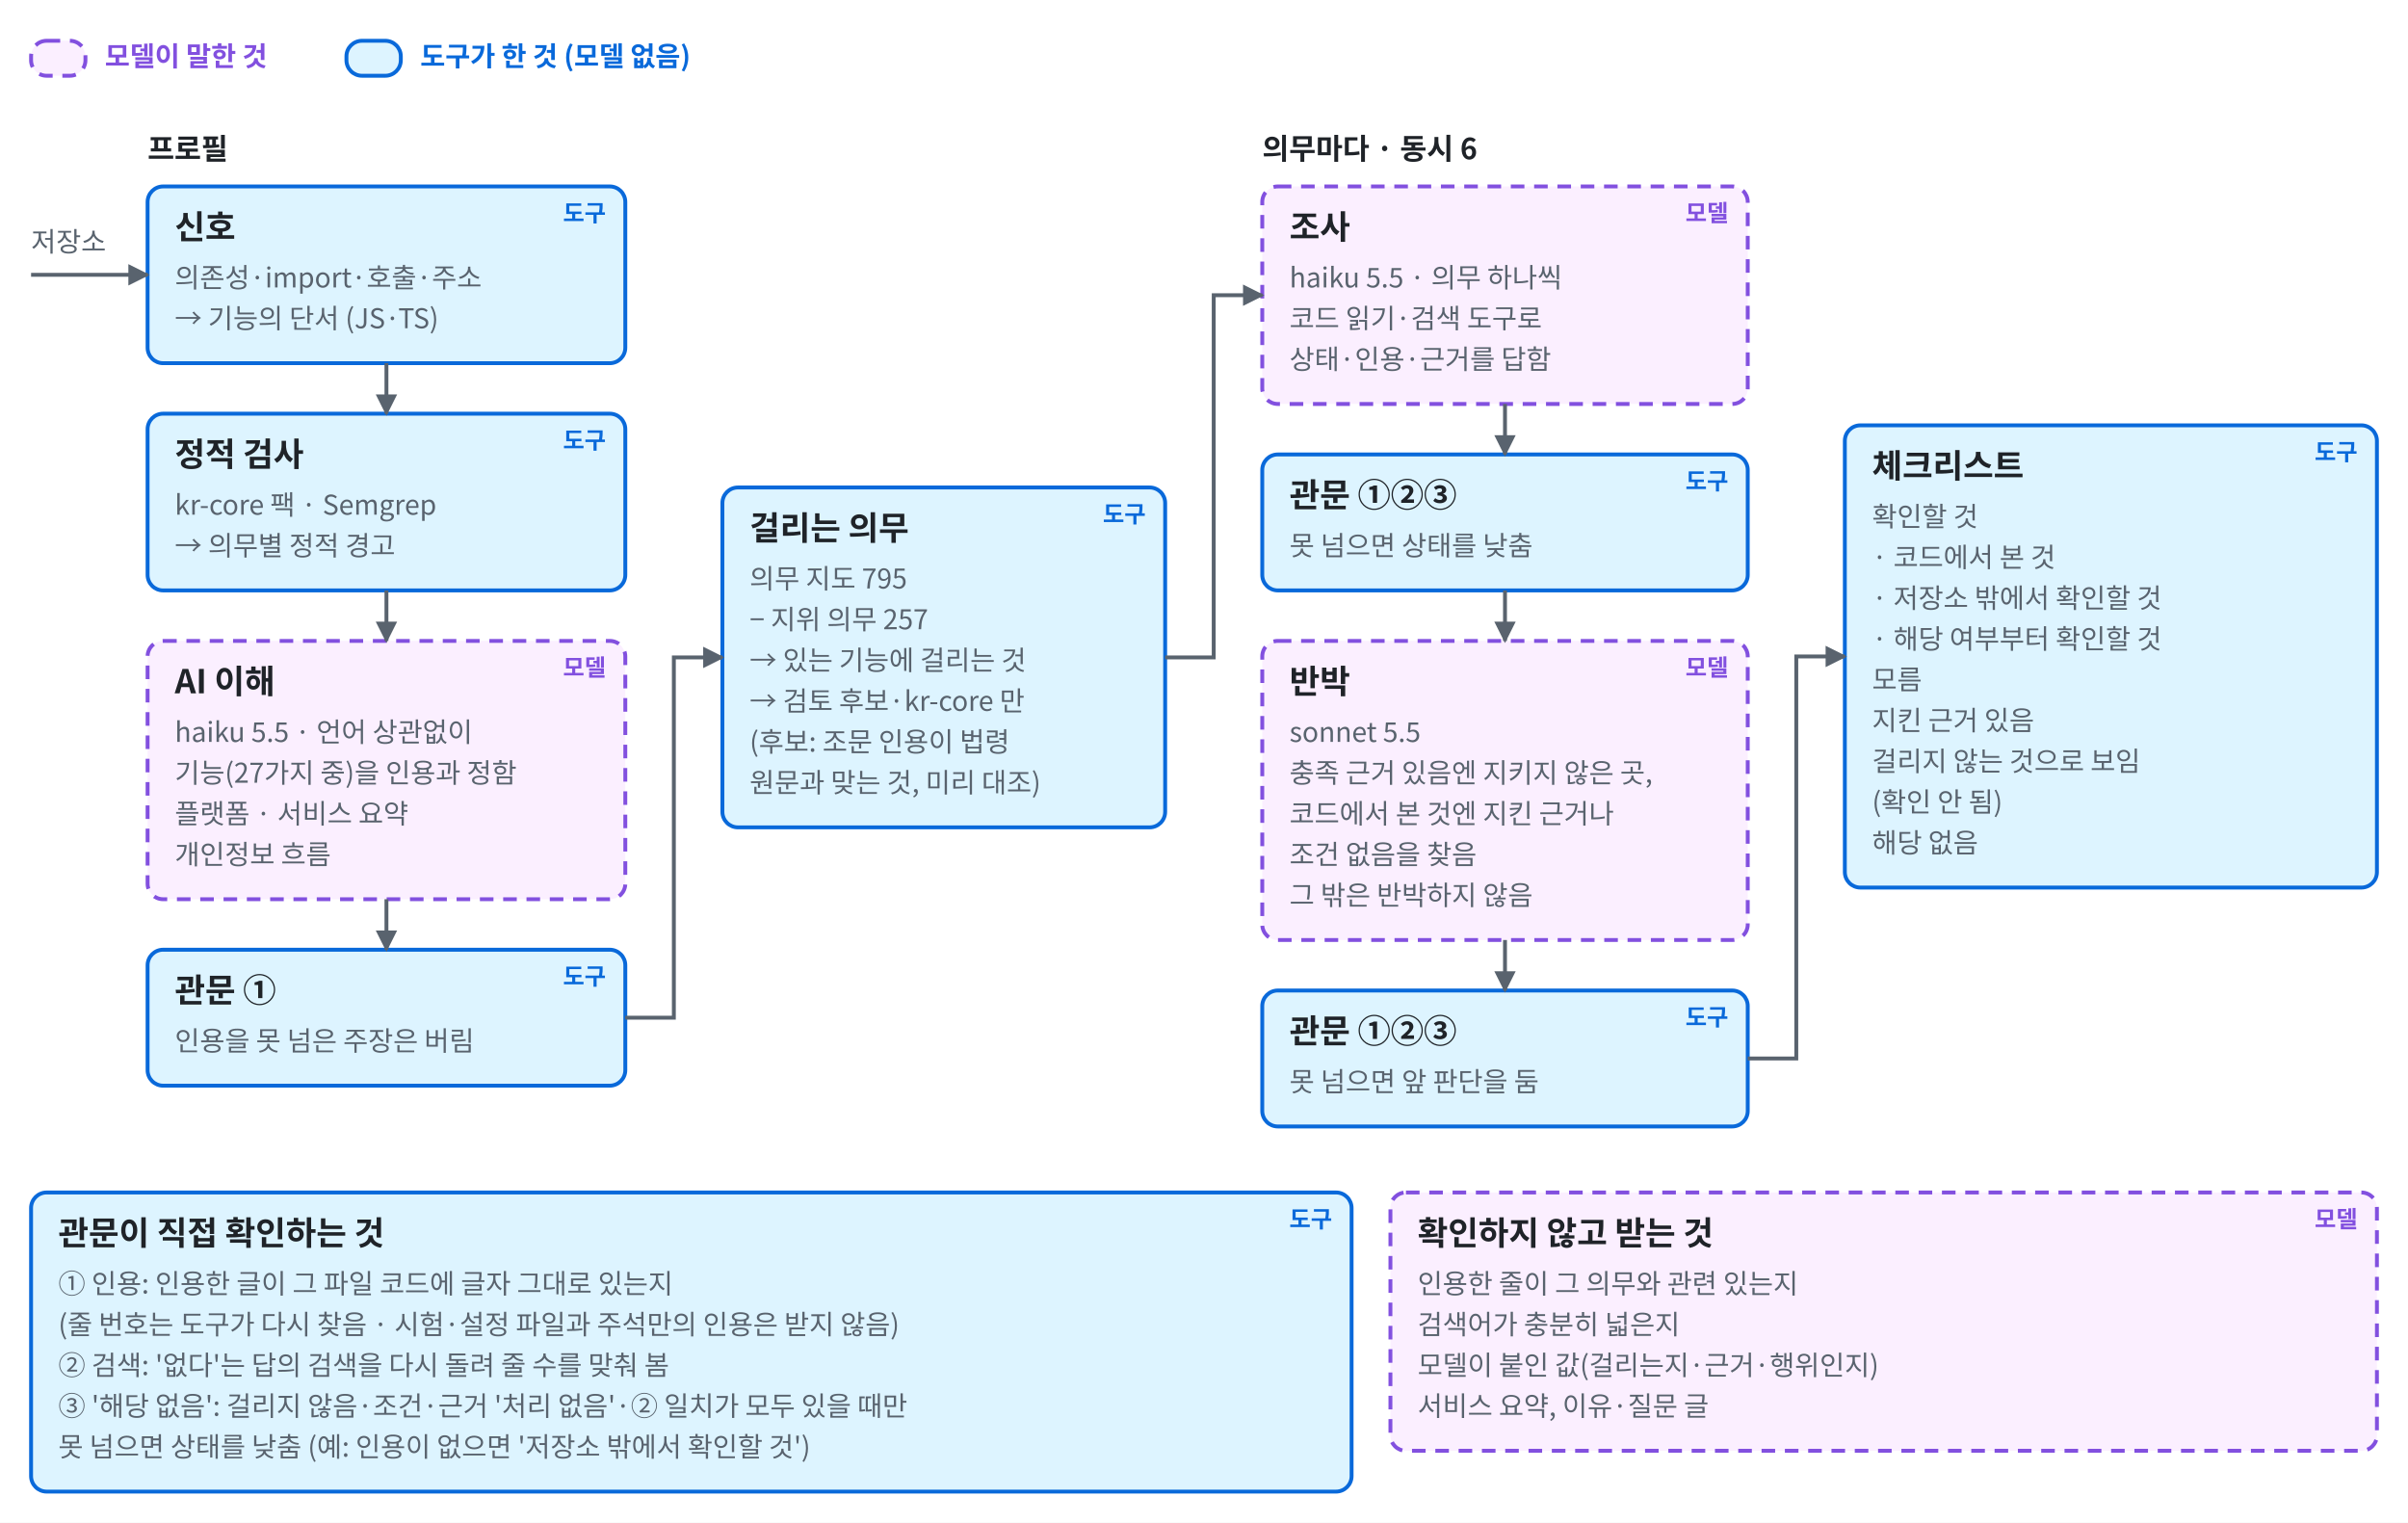
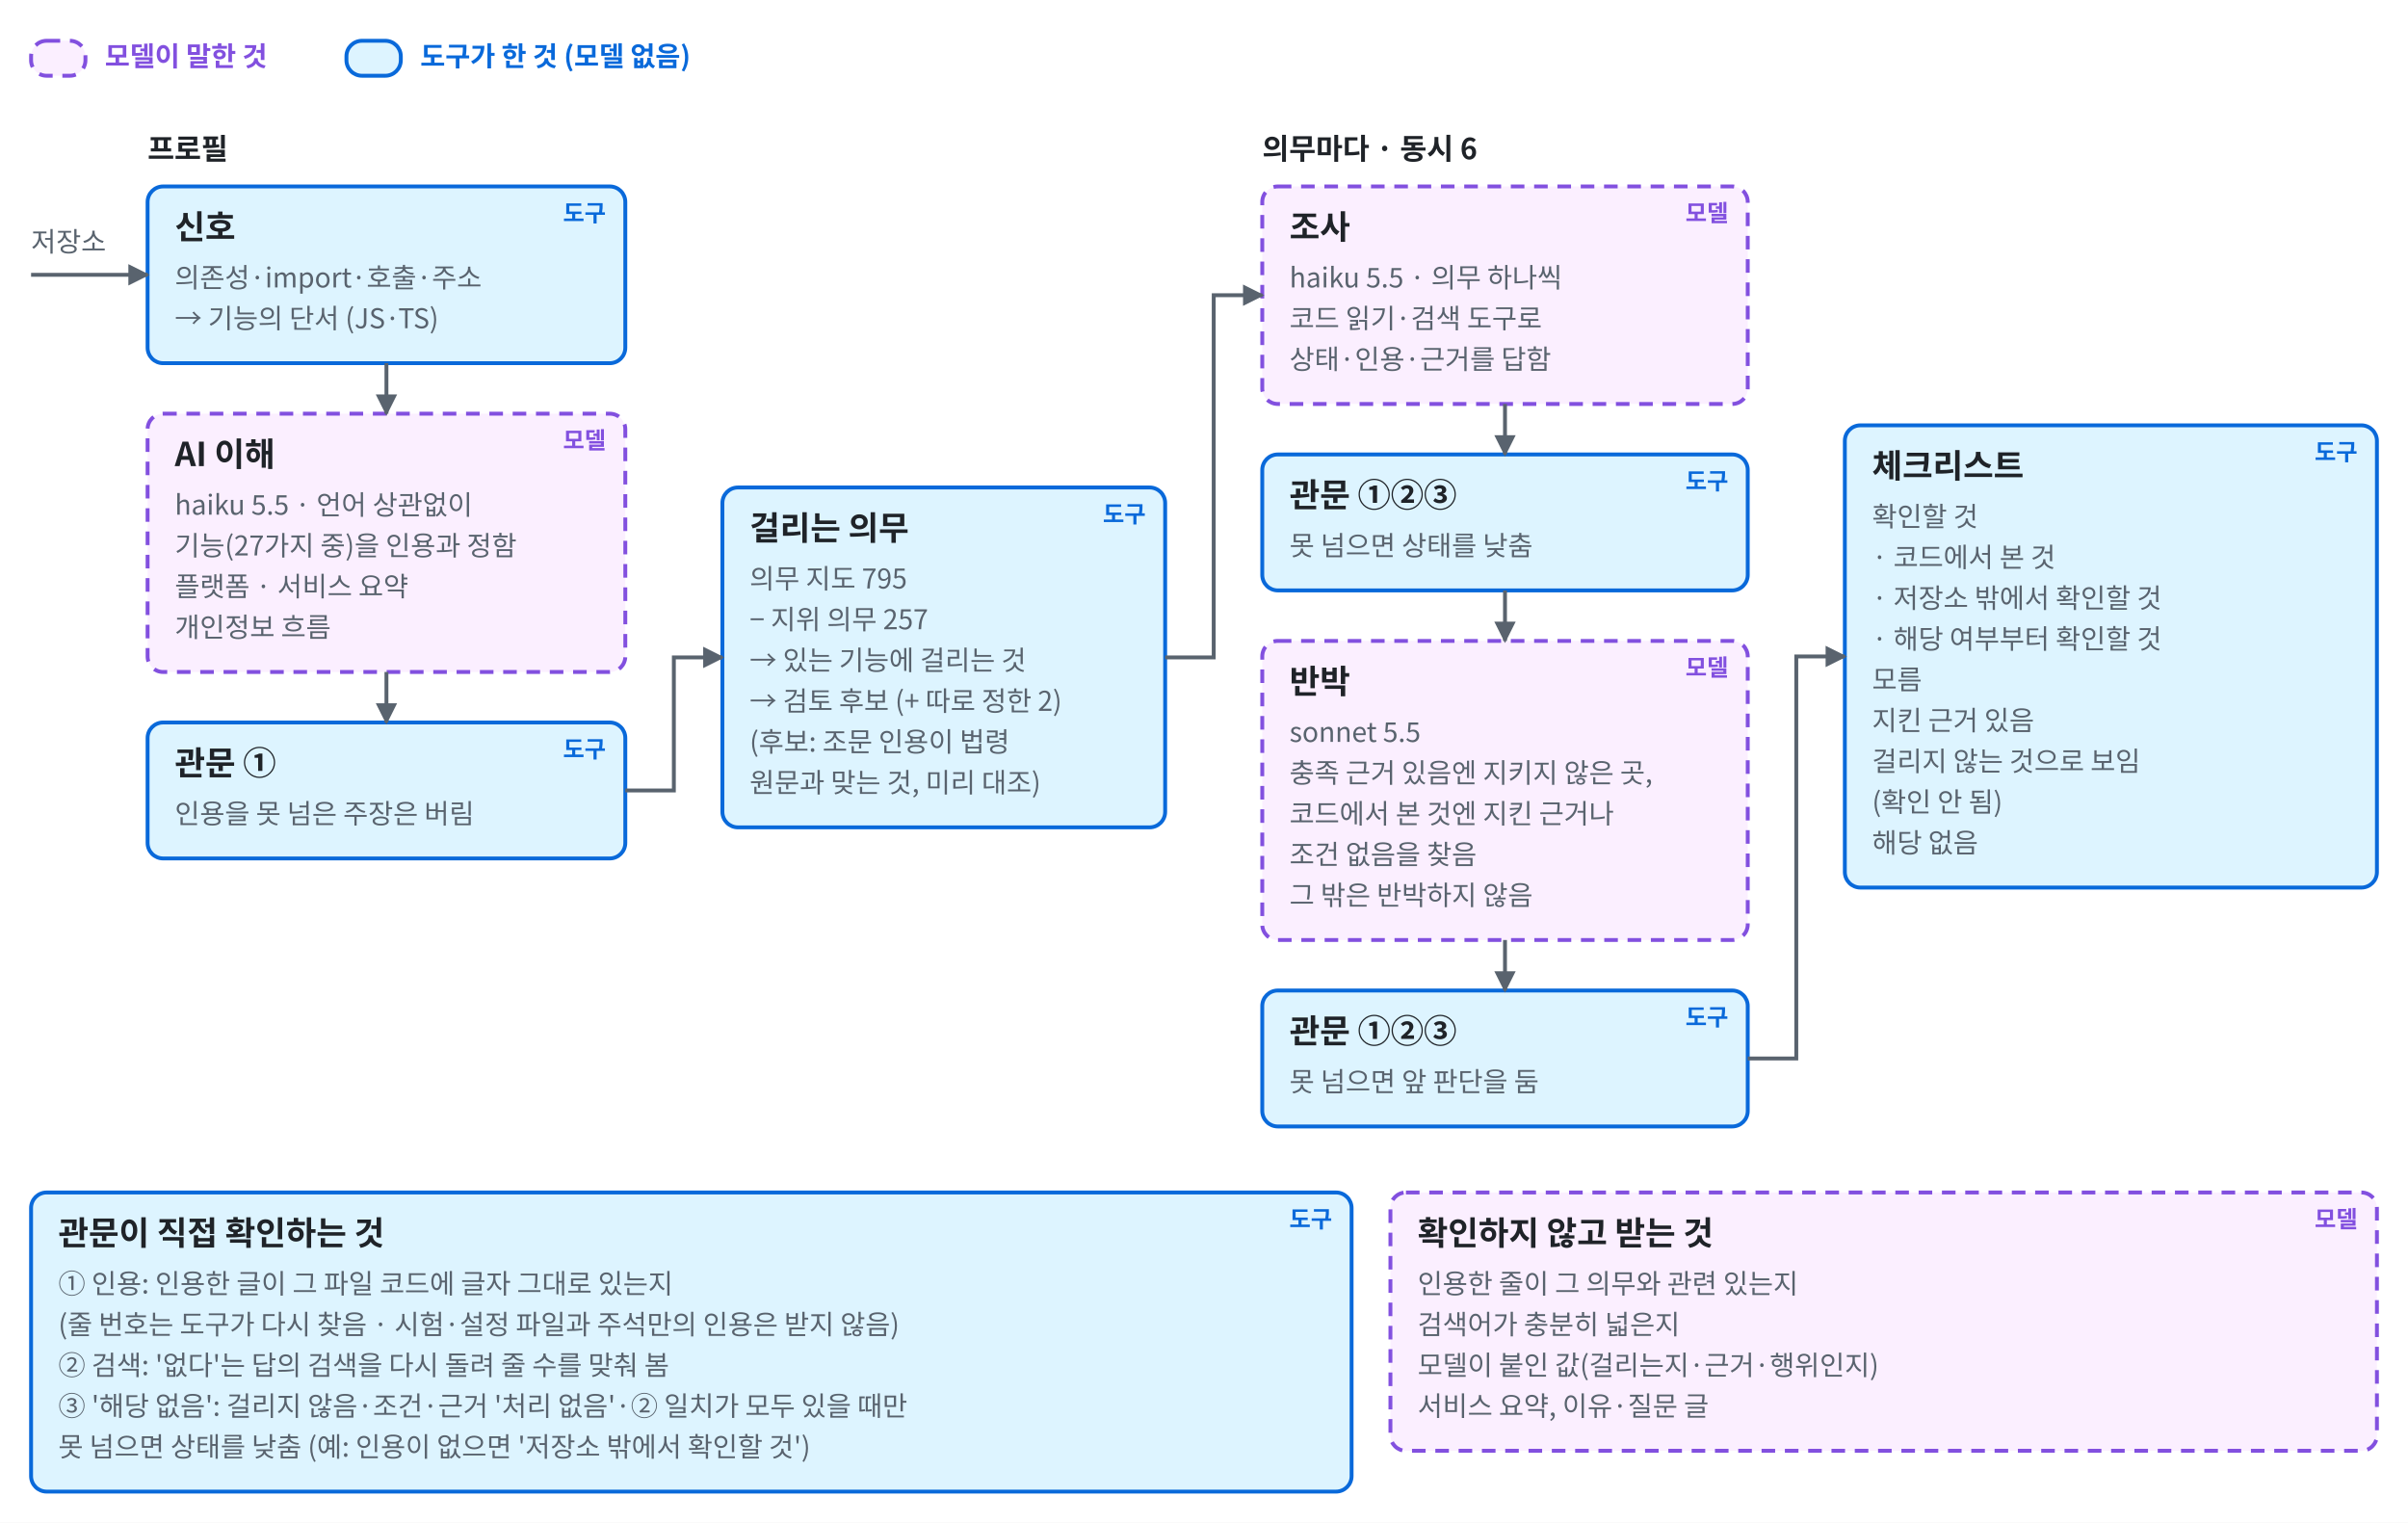
<svg xmlns="http://www.w3.org/2000/svg" width="1240" height="784" viewBox="0 0 1240 784" font-family="-apple-system, BlinkMacSystemFont, 'Apple SD Gothic Neo', 'Malgun Gothic', 'Noto Sans KR', 'Noto Sans CJK KR', sans-serif">
  <defs>
    <marker id="how-review-head" viewBox="0 0 10 10" refX="9" refY="5" markerUnits="userSpaceOnUse" markerWidth="11" markerHeight="11" orient="auto-start-reverse">
      <path d="M0 0 L10 5 L0 10 z" class="hw-head t-plain" />
    </marker>
    <marker id="how-review-head-out" viewBox="0 0 10 10" refX="9" refY="5" markerUnits="userSpaceOnUse" markerWidth="13" markerHeight="13" orient="auto-start-reverse">
      <path d="M0 0 L10 5 L0 10 z" class="hw-head t-out" />
    </marker>
    <style>
  .hw-bg { fill: #ffffff; }
  .hw-lane { fill: #f6f8fa; stroke: #d1d9e0; stroke-width: 1.5; }
  .hw-lane.t-out { fill: #fff1e5; stroke: #bc4c00; }
  .hw-lane.t-keep { fill: #ffffff; stroke: #818b98; }
  .hw-lane-name { fill: #1f2328; }
  .hw-lane-name.t-out { fill: #953800; }
  .hw-sub { fill: #59636e; }
  .hw-box { fill: #ffffff; stroke: #818b98; stroke-width: 1.5; }
  .hw-box.t-out { fill: #fff1e5; stroke: #bc4c00; stroke-width: 2; }
  .hw-box.t-model { fill: #fbefff; stroke: #8250df; stroke-width: 2; }
  .hw-box.t-tool { fill: #ddf4ff; stroke: #0969da; stroke-width: 2; }
  .hw-box.t-keep { fill: #ffffff; stroke: #1f2328; stroke-width: 2; }
  .hw-title { fill: #1f2328; }
  .hw-line { fill: #59636e; }
  .hw-tag { fill: #59636e; }
  .hw-tag.t-out { fill: #953800; }
  .hw-tag.t-model { fill: #8250df; }
  .hw-tag.t-tool { fill: #0969da; }
  .hw-edge { fill: none; stroke: #59636e; stroke-width: 2; }
  .hw-seam { fill: none; stroke: #59636e; stroke-width: 2; }
  .hw-edge.t-out { stroke: #bc4c00; stroke-width: 3; }
  .hw-head { fill: #59636e; }
  .hw-head.t-out { fill: #bc4c00; }
  .hw-elabel { fill: #59636e; paint-order: stroke; stroke: #ffffff; stroke-width: 5px; stroke-linejoin: round; }
  .hw-elabel.t-out { fill: #953800; font-weight: 700; }
  .hw-num { fill: #0969da; paint-order: stroke; stroke: #ffffff; stroke-width: 6px; stroke-linejoin: round; }
  .hw-small { fill: #59636e; }
  .hw-code { fill: #1f2328; }
    </style>
  </defs>
  <rect class="hw-bg" width="1240" height="784" />
  <rect class="hw-box t-model" x="16" y="21" width="28" height="18" rx="8" stroke-dasharray="7 5" />
  <text class="hw-tag t-model" x="54" y="34" font-size="14" font-weight="700">모델이 말한 것</text>
  <rect class="hw-box t-tool" x="178.4" y="21" width="28" height="18" rx="8" />
  <text class="hw-tag t-tool" x="216.4" y="34" font-size="14" font-weight="700">도구가 한 것 (모델 없음)</text>
  <text class="hw-lane-name" x="76" y="82" font-size="15" font-weight="700">프로필</text>
  <text class="hw-lane-name" x="650" y="82" font-size="15" font-weight="700">의무마다 · 동시 6</text>
  <rect class="hw-box t-tool" x="76" y="96" width="246" height="91" rx="8" data-id="sig" />
  <text class="hw-title" x="90" y="123" font-size="17" font-weight="700" data-in="sig">신호</text>
  <text class="hw-tag t-tool" x="312" y="114" font-size="12" font-weight="700" text-anchor="end" data-in="sig">도구</text>
  <text class="hw-line" x="90" y="148" font-size="14" data-in="sig">의존성·import·호출·주소</text>
  <text class="hw-line" x="90" y="169" font-size="14" data-in="sig">→ 기능의 단서 (JS·TS)</text>
-   <rect class="hw-box t-tool" x="76" y="213" width="246" height="91" rx="8" data-id="stat" />
-   <text class="hw-title" x="90" y="240" font-size="17" font-weight="700" data-in="stat">정적 검사</text>
-   <text class="hw-tag t-tool" x="312" y="231" font-size="12" font-weight="700" text-anchor="end" data-in="stat">도구</text>
-   <text class="hw-line" x="90" y="265" font-size="14" data-in="stat">kr-core 팩 · Semgrep</text>
-   <text class="hw-line" x="90" y="286" font-size="14" data-in="stat">→ 의무별 정적 경고</text>
-   <rect class="hw-box t-model" x="76" y="330" width="246" height="133" rx="8" stroke-dasharray="7 5" data-id="und" />
-   <text class="hw-title" x="90" y="357" font-size="17" font-weight="700" data-in="und">AI 이해</text>
-   <text class="hw-tag t-model" x="312" y="348" font-size="12" font-weight="700" text-anchor="end" data-in="und">모델</text>
-   <text class="hw-line" x="90" y="382" font-size="14" data-in="und">haiku 5.5 · 언어 상관없이</text>
-   <text class="hw-line" x="90" y="403" font-size="14" data-in="und">기능(27가지 중)을 인용과 정함</text>
-   <text class="hw-line" x="90" y="424" font-size="14" data-in="und">플랫폼 · 서비스 요약</text>
-   <text class="hw-line" x="90" y="445" font-size="14" data-in="und">개인정보 흐름</text>
-   <rect class="hw-box t-tool" x="76" y="489" width="246" height="70" rx="8" data-id="g1" />
-   <text class="hw-title" x="90" y="516" font-size="17" font-weight="700" data-in="g1">관문 ①</text>
-   <text class="hw-tag t-tool" x="312" y="507" font-size="12" font-weight="700" text-anchor="end" data-in="g1">도구</text>
-   <text class="hw-line" x="90" y="541" font-size="14" data-in="g1">인용을 못 넘은 주장은 버림</text>
+   <rect class="hw-box t-model" x="76" y="213" width="246" height="133" rx="8" stroke-dasharray="7 5" data-id="und" />
+   <text class="hw-title" x="90" y="240" font-size="17" font-weight="700" data-in="und">AI 이해</text>
+   <text class="hw-tag t-model" x="312" y="231" font-size="12" font-weight="700" text-anchor="end" data-in="und">모델</text>
+   <text class="hw-line" x="90" y="265" font-size="14" data-in="und">haiku 5.5 · 언어 상관없이</text>
+   <text class="hw-line" x="90" y="286" font-size="14" data-in="und">기능(27가지 중)을 인용과 정함</text>
+   <text class="hw-line" x="90" y="307" font-size="14" data-in="und">플랫폼 · 서비스 요약</text>
+   <text class="hw-line" x="90" y="328" font-size="14" data-in="und">개인정보 흐름</text>
+   <rect class="hw-box t-tool" x="76" y="372" width="246" height="70" rx="8" data-id="g1" />
+   <text class="hw-title" x="90" y="399" font-size="17" font-weight="700" data-in="g1">관문 ①</text>
+   <text class="hw-tag t-tool" x="312" y="390" font-size="12" font-weight="700" text-anchor="end" data-in="g1">도구</text>
+   <text class="hw-line" x="90" y="424" font-size="14" data-in="g1">인용을 못 넘은 주장은 버림</text>
  <rect class="hw-box t-model" x="650" y="96" width="250" height="112" rx="8" stroke-dasharray="7 5" data-id="inv" />
  <text class="hw-title" x="664" y="123" font-size="17" font-weight="700" data-in="inv">조사</text>
  <text class="hw-tag t-model" x="890" y="114" font-size="12" font-weight="700" text-anchor="end" data-in="inv">모델</text>
  <text class="hw-line" x="664" y="148" font-size="14" data-in="inv">haiku 5.5 · 의무 하나씩</text>
  <text class="hw-line" x="664" y="169" font-size="14" data-in="inv">코드 읽기·검색 도구로</text>
  <text class="hw-line" x="664" y="190" font-size="14" data-in="inv">상태·인용·근거를 답함</text>
  <rect class="hw-box t-tool" x="650" y="234" width="250" height="70" rx="8" data-id="g2" />
  <text class="hw-title" x="664" y="261" font-size="17" font-weight="700" data-in="g2">관문 ①②③</text>
  <text class="hw-tag t-tool" x="890" y="252" font-size="12" font-weight="700" text-anchor="end" data-in="g2">도구</text>
  <text class="hw-line" x="664" y="286" font-size="14" data-in="g2">못 넘으면 상태를 낮춤</text>
  <rect class="hw-box t-model" x="650" y="330" width="250" height="154" rx="8" stroke-dasharray="7 5" data-id="reb" />
  <text class="hw-title" x="664" y="357" font-size="17" font-weight="700" data-in="reb">반박</text>
  <text class="hw-tag t-model" x="890" y="348" font-size="12" font-weight="700" text-anchor="end" data-in="reb">모델</text>
  <text class="hw-line" x="664" y="382" font-size="14" data-in="reb">sonnet 5.5</text>
  <text class="hw-line" x="664" y="403" font-size="14" data-in="reb">충족 근거 있음엔 지키지 않은 곳,</text>
  <text class="hw-line" x="664" y="424" font-size="14" data-in="reb">코드에서 본 것엔 지킨 근거나</text>
  <text class="hw-line" x="664" y="445" font-size="14" data-in="reb">조건 없음을 찾음</text>
  <text class="hw-line" x="664" y="466" font-size="14" data-in="reb">그 밖은 반박하지 않음</text>
  <rect class="hw-box t-tool" x="650" y="510" width="250" height="70" rx="8" data-id="g3" />
  <text class="hw-title" x="664" y="537" font-size="17" font-weight="700" data-in="g3">관문 ①②③</text>
  <text class="hw-tag t-tool" x="890" y="528" font-size="12" font-weight="700" text-anchor="end" data-in="g3">도구</text>
  <text class="hw-line" x="664" y="562" font-size="14" data-in="g3">못 넘으면 앞 판단을 둠</text>
  <rect class="hw-box t-tool" x="372" y="251" width="228" height="175" rx="8" data-id="duty" />
  <text class="hw-title" x="386" y="278" font-size="17" font-weight="700" data-in="duty">걸리는 의무</text>
  <text class="hw-tag t-tool" x="590" y="269" font-size="12" font-weight="700" text-anchor="end" data-in="duty">도구</text>
  <text class="hw-line" x="386" y="303" font-size="14" data-in="duty">의무 지도 795</text>
  <text class="hw-line" x="386" y="324" font-size="14" data-in="duty">− 지위 의무 257</text>
  <text class="hw-line" x="386" y="345" font-size="14" data-in="duty">→ 있는 기능에 걸리는 것</text>
-   <text class="hw-line" x="386" y="366" font-size="14" data-in="duty">→ 검토 후보·kr-core 만</text>
+   <text class="hw-line" x="386" y="366" font-size="14" data-in="duty">→ 검토 후보 (+ 따로 정한 2)</text>
  <text class="hw-line" x="386" y="387" font-size="14" data-in="duty">(후보: 조문 인용이 법령</text>
  <text class="hw-line" x="386" y="408" font-size="14" data-in="duty">원문과 맞는 것, 미리 대조)</text>
  <rect class="hw-box t-tool" x="950" y="219" width="274" height="238" rx="8" data-id="list" />
  <text class="hw-title" x="964" y="246" font-size="17" font-weight="700" data-in="list">체크리스트</text>
  <text class="hw-tag t-tool" x="1214" y="237" font-size="12" font-weight="700" text-anchor="end" data-in="list">도구</text>
  <text class="hw-line" x="964" y="271" font-size="14" data-in="list">확인할 것</text>
  <text class="hw-line" x="964" y="292" font-size="14" data-in="list">· 코드에서 본 것</text>
  <text class="hw-line" x="964" y="313" font-size="14" data-in="list">· 저장소 밖에서 확인할 것</text>
  <text class="hw-line" x="964" y="334" font-size="14" data-in="list">· 해당 여부부터 확인할 것</text>
  <text class="hw-line" x="964" y="355" font-size="14" data-in="list">모름</text>
  <text class="hw-line" x="964" y="376" font-size="14" data-in="list">지킨 근거 있음</text>
  <text class="hw-line" x="964" y="397" font-size="14" data-in="list">걸리지 않는 것으로 보임</text>
  <text class="hw-line" x="964" y="418" font-size="14" data-in="list">(확인 안 됨)</text>
  <text class="hw-line" x="964" y="439" font-size="14" data-in="list">해당 없음</text>
  <path class="hw-edge t-plain" d="M16 141.5 L76 141.5" marker-end="url(#how-review-head)" />
  <text class="hw-elabel t-plain" x="16" y="129.5" font-size="14">저장소</text>
  <path class="hw-edge t-plain" d="M199 187 L199 213" marker-end="url(#how-review-head)" />
-   <path class="hw-edge t-plain" d="M199 304 L199 330" marker-end="url(#how-review-head)" />
-   <path class="hw-edge t-plain" d="M199 463 L199 489" marker-end="url(#how-review-head)" />
+   <path class="hw-edge t-plain" d="M199 346 L199 372" marker-end="url(#how-review-head)" />
  <path class="hw-edge t-plain" d="M775 208 L775 234" marker-end="url(#how-review-head)" />
  <path class="hw-edge t-plain" d="M775 304 L775 330" marker-end="url(#how-review-head)" />
  <path class="hw-edge t-plain" d="M775 484 L775 510" marker-end="url(#how-review-head)" />
-   <path class="hw-edge t-plain" d="M322 524 L347 524 L347 338.5 L372 338.5" marker-end="url(#how-review-head)" />
+   <path class="hw-edge t-plain" d="M322 407 L347 407 L347 338.5 L372 338.5" marker-end="url(#how-review-head)" />
  <path class="hw-edge t-plain" d="M600 338.5 L625 338.5 L625 152 L650 152" marker-end="url(#how-review-head)" />
  <path class="hw-edge t-plain" d="M900 545 L925 545 L925 338 L950 338" marker-end="url(#how-review-head)" />
  <rect class="hw-box t-tool" x="16" y="614" width="680" height="154" rx="8" data-id="gate" />
  <text class="hw-title" x="30" y="641" font-size="17" font-weight="700" data-in="gate">관문이 직접 확인하는 것</text>
  <text class="hw-tag t-tool" x="686" y="632" font-size="12" font-weight="700" text-anchor="end" data-in="gate">도구</text>
  <text class="hw-line" x="30" y="666" font-size="14" data-in="gate">① 인용: 인용한 글이 그 파일 코드에 글자 그대로 있는지</text>
  <text class="hw-line" x="30" y="687" font-size="14" data-in="gate">    (줄 번호는 도구가 다시 찾음 · 시험·설정 파일과 주석만의 인용은 받지 않음)</text>
  <text class="hw-line" x="30" y="708" font-size="14" data-in="gate">② 검색: '없다'는 답의 검색을 다시 돌려 줄 수를 맞춰 봄</text>
  <text class="hw-line" x="30" y="729" font-size="14" data-in="gate">③ '해당 없음': 걸리지 않음·조건·근거 '처리 없음'·② 일치가 모두 있을 때만</text>
  <text class="hw-line" x="30" y="750" font-size="14" data-in="gate">못 넘으면 상태를 낮춤 (예: 인용이 없으면 '저장소 밖에서 확인할 것')</text>
  <rect class="hw-box t-model" x="716" y="614" width="508" height="133" rx="8" stroke-dasharray="7 5" data-id="trust" />
  <text class="hw-title" x="730" y="641" font-size="17" font-weight="700" data-in="trust">확인하지 않고 받는 것</text>
  <text class="hw-tag t-model" x="1214" y="632" font-size="12" font-weight="700" text-anchor="end" data-in="trust">모델</text>
  <text class="hw-line" x="730" y="666" font-size="14" data-in="trust">인용한 줄이 그 의무와 관련 있는지</text>
  <text class="hw-line" x="730" y="687" font-size="14" data-in="trust">검색어가 충분히 넓은지</text>
  <text class="hw-line" x="730" y="708" font-size="14" data-in="trust">모델이 붙인 값(걸리는지·근거·행위인지)</text>
  <text class="hw-line" x="730" y="729" font-size="14" data-in="trust">서비스 요약, 이유·질문 글</text>
</svg>
